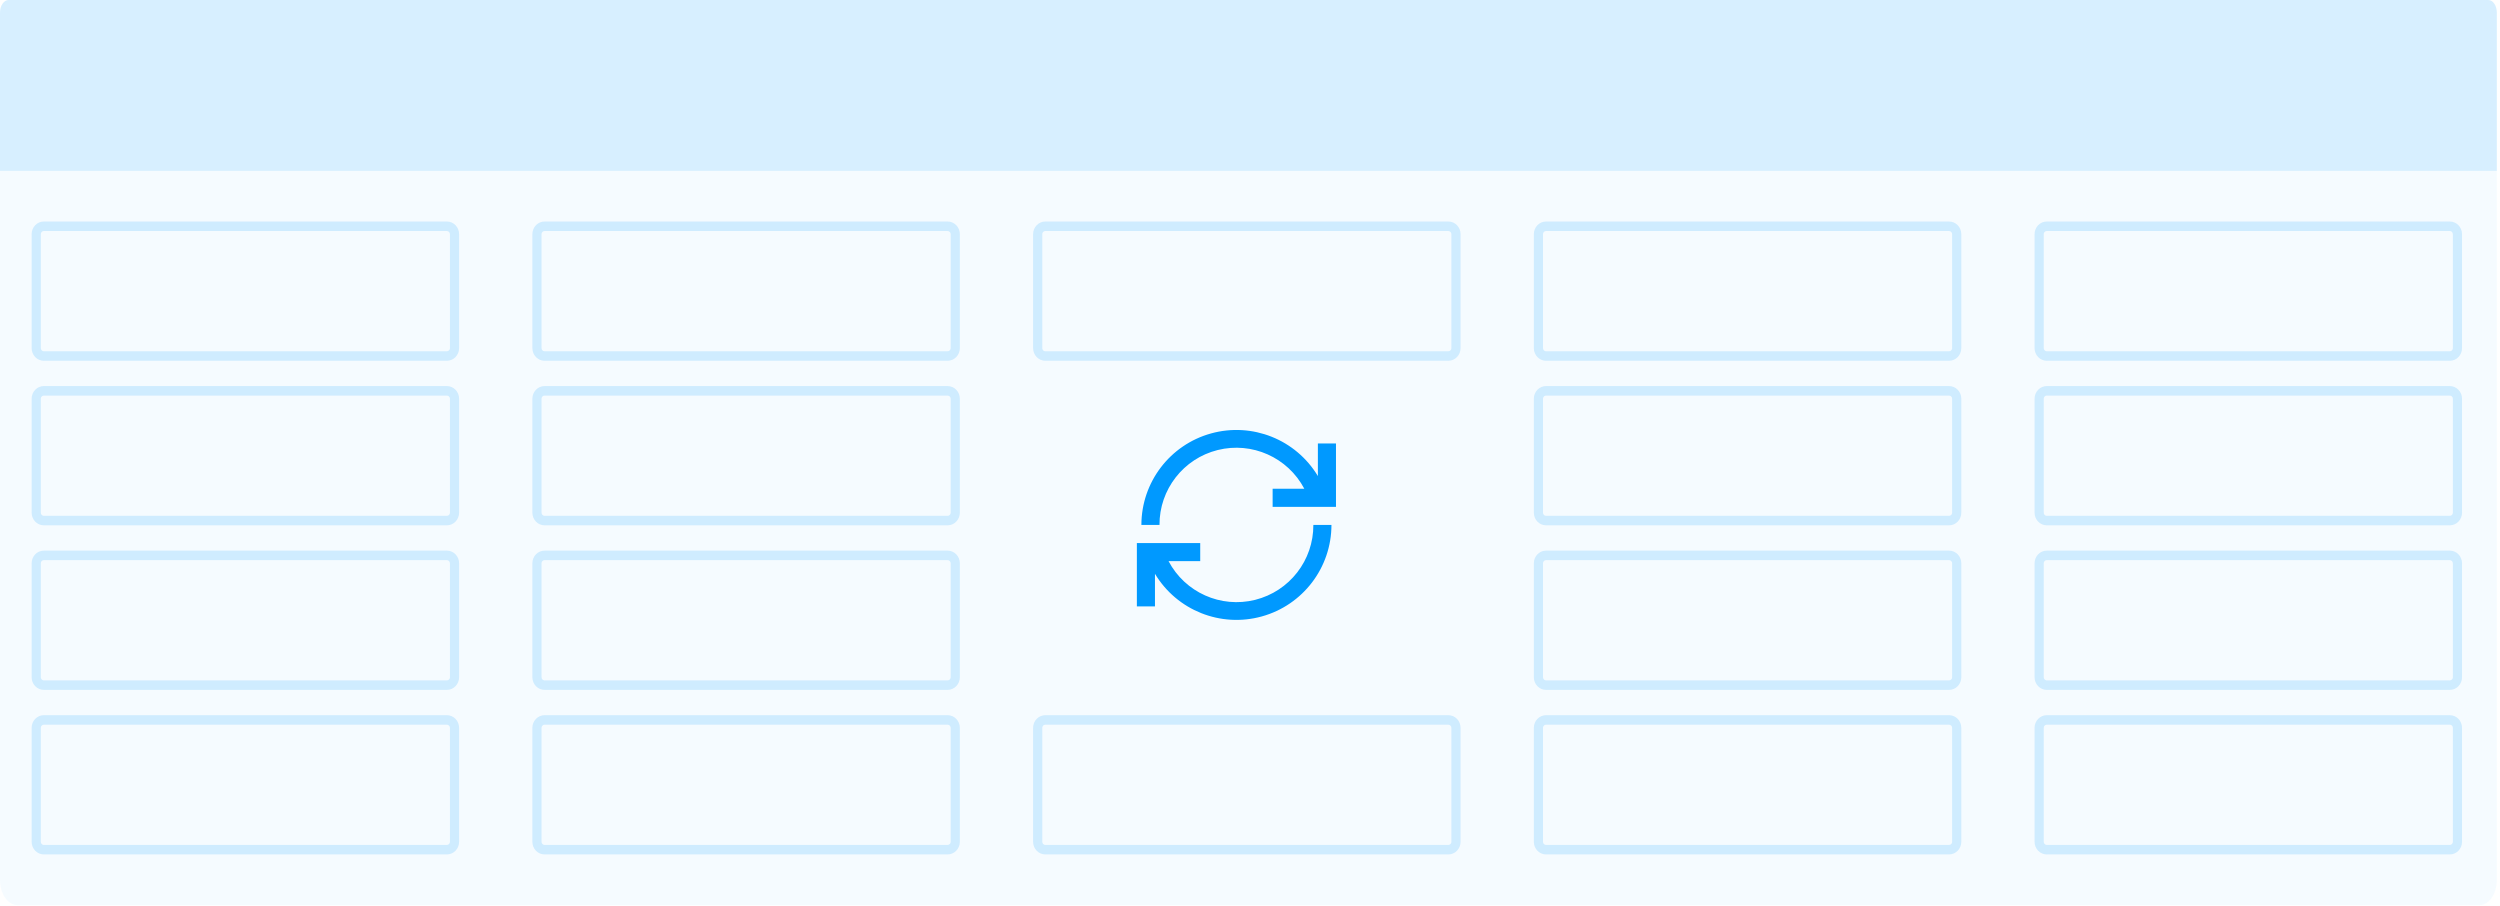
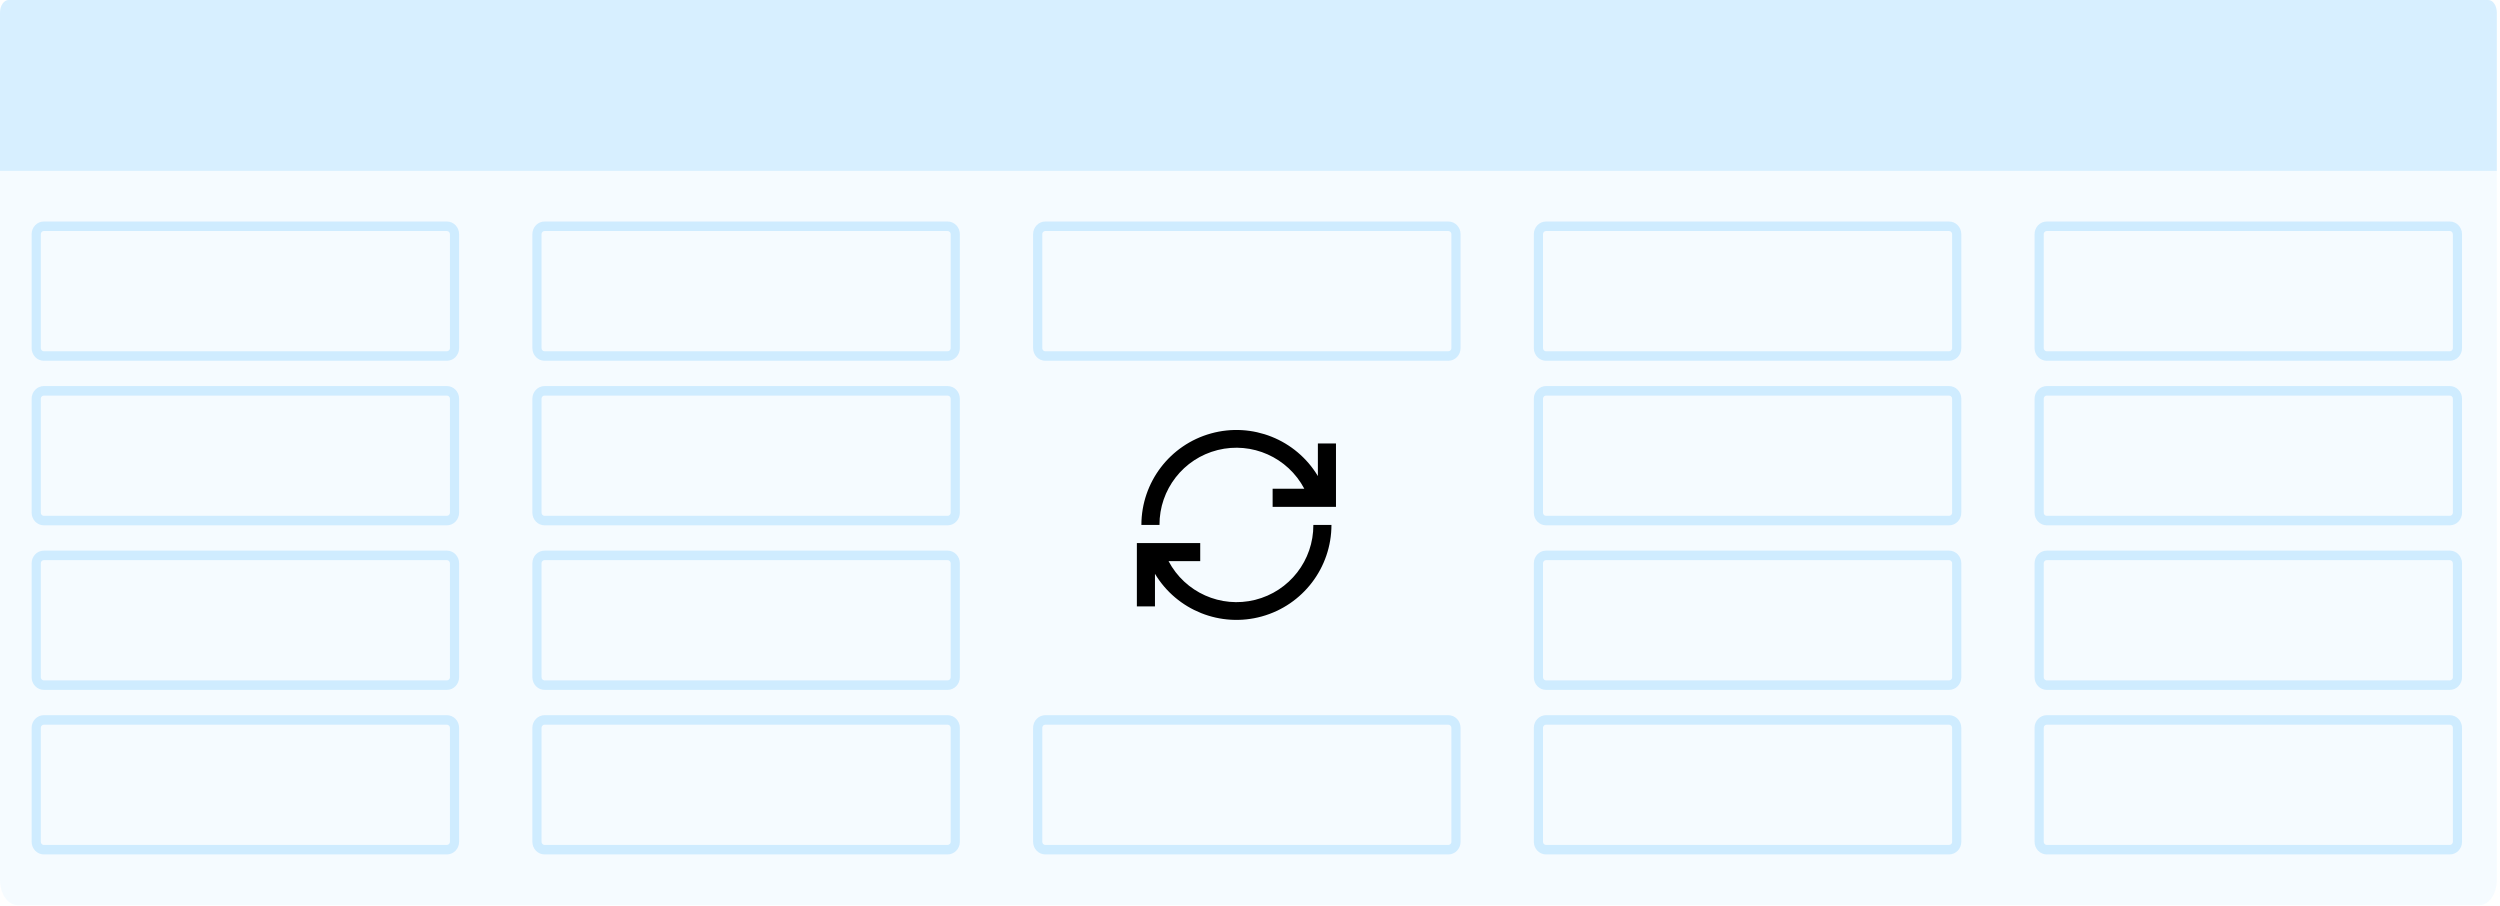
<svg xmlns="http://www.w3.org/2000/svg" viewBox="0 0 790 286">
  <g fill="#09F" fill-rule="evenodd">
    <path d="M 0 54 L 789 54 L 789 278 C 789 282.418 786.563 286 783.558 286 L 5.441 286 C 2.435 286 0 282.418 0 278 L 0 54 Z" opacity=".04" />
    <path d="M 2.722 0 L 786.279 0 C 787.784 0 789 1.791 789 4 L 789 54 L 0 54 L 0 4 C 0 1.791 1.217 0 2.722 0 Z" opacity=".16" />
    <path fill-rule="nonzero" d="M 774.14 226 C 776.272 226 778 227.791 778 230 L 778 266 C 778 268.209 776.272 270 774.14 270 L 646.784 270 C 644.653 270 642.925 268.209 642.925 266 L 642.925 230 C 642.925 227.791 644.653 226 646.784 226 L 774.14 226 Z M 774.14 229 L 646.784 229 C 646.293 228.996 645.878 229.375 645.819 229.88 L 645.819 266 C 645.815 266.509 646.181 266.939 646.668 267 L 774.14 267 C 774.632 267.004 775.047 266.625 775.105 266.12 L 775.105 230 C 775.105 229.448 774.673 229 774.14 229 Z M 299.447 226 C 301.578 226 303.306 227.791 303.306 230 L 303.306 266 C 303.306 268.209 301.578 270 299.447 270 L 172.09 270 C 169.96 270 168.232 268.209 168.232 266 L 168.232 230 C 168.232 227.791 169.96 226 172.09 226 L 299.447 226 Z M 299.447 229 L 172.09 229 C 171.599 228.996 171.184 229.375 171.125 229.88 L 171.125 266 C 171.121 266.509 171.488 266.939 171.975 267 L 299.447 267 C 299.939 267.004 300.353 266.625 300.412 266.12 L 300.412 230 C 300.412 229.448 299.98 229 299.447 229 Z M 615.91 226 C 618.041 226 619.769 227.791 619.769 230 L 619.769 266 C 619.769 268.209 618.041 270 615.91 270 L 488.553 270 C 486.422 270 484.694 268.209 484.694 266 L 484.694 230 C 484.694 227.791 486.422 226 488.553 226 L 615.91 226 Z M 615.91 229 L 488.553 229 C 488.061 228.996 487.647 229.375 487.588 229.88 L 487.588 266 C 487.584 266.509 487.95 266.939 488.437 267 L 615.91 267 C 616.401 267.004 616.816 266.625 616.875 266.12 L 616.875 230 C 616.875 229.448 616.442 229 615.91 229 Z M 141.216 226 C 143.347 226 145.075 227.791 145.075 230 L 145.075 266 C 145.075 268.209 143.347 270 141.216 270 L 13.86 270 C 11.728 270 10 268.209 10 266 L 10 230 C 10 227.791 11.728 226 13.86 226 L 141.216 226 Z M 141.216 229 L 13.86 229 C 13.368 228.996 12.953 229.375 12.895 229.88 L 12.895 266 C 12.891 266.509 13.256 266.939 13.744 267 L 141.216 267 C 141.707 267.004 142.122 266.625 142.181 266.12 L 142.181 230 C 142.181 229.448 141.748 229 141.216 229 Z M 457.678 226 C 459.81 226 461.538 227.791 461.538 230 L 461.538 266 C 461.538 268.209 459.81 270 457.678 270 L 330.322 270 C 328.19 270 326.462 268.209 326.462 266 L 326.462 230 C 326.462 227.791 328.19 226 330.322 226 L 457.678 226 Z M 457.678 229 L 330.322 229 C 329.831 228.996 329.416 229.375 329.357 229.88 L 329.357 266 C 329.353 266.509 329.718 266.939 330.206 267 L 457.678 267 C 458.169 267.004 458.585 266.625 458.643 266.12 L 458.643 230 C 458.643 229.448 458.211 229 457.678 229 Z M 141.216 174 C 143.347 174 145.075 175.791 145.075 178 L 145.075 214 C 145.075 216.209 143.347 218 141.216 218 L 13.86 218 C 11.728 218 10 216.209 10 214 L 10 178 C 10 175.791 11.728 174 13.86 174 L 141.216 174 Z M 141.216 177 L 13.86 177 C 13.368 176.996 12.953 177.375 12.895 177.88 L 12.895 214 C 12.891 214.509 13.256 214.939 13.744 215 L 141.216 215 C 141.707 215.004 142.122 214.625 142.181 214.12 L 142.181 178 C 142.181 177.448 141.748 177 141.216 177 Z M 615.91 174 C 618.041 174 619.769 175.791 619.769 178 L 619.769 214 C 619.769 216.209 618.041 218 615.91 218 L 488.553 218 C 486.422 218 484.694 216.209 484.694 214 L 484.694 178 C 484.694 175.791 486.422 174 488.553 174 L 615.91 174 Z M 615.91 177 L 488.553 177 C 488.061 176.996 487.647 177.375 487.588 177.88 L 487.588 214 C 487.584 214.509 487.95 214.939 488.437 215 L 615.91 215 C 616.401 215.004 616.816 214.625 616.875 214.12 L 616.875 178 C 616.875 177.448 616.442 177 615.91 177 Z M 299.447 174 C 301.578 174 303.306 175.791 303.306 178 L 303.306 214 C 303.306 216.209 301.578 218 299.447 218 L 172.09 218 C 169.96 218 168.232 216.209 168.232 214 L 168.232 178 C 168.232 175.791 169.96 174 172.09 174 L 299.447 174 Z M 299.447 177 L 172.09 177 C 171.599 176.996 171.184 177.375 171.125 177.88 L 171.125 214 C 171.121 214.509 171.488 214.939 171.975 215 L 299.447 215 C 299.939 215.004 300.353 214.625 300.412 214.12 L 300.412 178 C 300.412 177.448 299.98 177 299.447 177 Z M 774.14 174 C 776.272 174 778 175.791 778 178 L 778 214 C 778 216.209 776.272 218 774.14 218 L 646.784 218 C 644.653 218 642.925 216.209 642.925 214 L 642.925 178 C 642.925 175.791 644.653 174 646.784 174 L 774.14 174 Z M 774.14 177 L 646.784 177 C 646.293 176.996 645.878 177.375 645.819 177.88 L 645.819 214 C 645.815 214.509 646.181 214.939 646.668 215 L 774.14 215 C 774.632 215.004 775.047 214.625 775.105 214.12 L 775.105 178 C 775.105 177.448 774.673 177 774.14 177 Z M 615.91 122 C 618.041 122 619.769 123.791 619.769 126 L 619.769 162 C 619.769 164.209 618.041 166 615.91 166 L 488.553 166 C 486.422 166 484.694 164.209 484.694 162 L 484.694 126 C 484.694 123.791 486.422 122 488.553 122 L 615.91 122 Z M 615.91 125 L 488.553 125 C 488.061 124.996 487.647 125.375 487.588 125.88 L 487.588 162 C 487.584 162.509 487.95 162.939 488.437 163 L 615.91 163 C 616.401 163.004 616.816 162.625 616.875 162.12 L 616.875 126 C 616.875 125.448 616.442 125 615.91 125 Z M 774.14 122 C 776.272 122 778 123.791 778 126 L 778 162 C 778 164.209 776.272 166 774.14 166 L 646.784 166 C 644.653 166 642.925 164.209 642.925 162 L 642.925 126 C 642.925 123.791 644.653 122 646.784 122 L 774.14 122 Z M 774.14 125 L 646.784 125 C 646.293 124.996 645.878 125.375 645.819 125.88 L 645.819 162 C 645.815 162.509 646.181 162.939 646.668 163 L 774.14 163 C 774.632 163.004 775.047 162.625 775.105 162.12 L 775.105 126 C 775.105 125.448 774.673 125 774.14 125 Z M 299.447 122 C 301.578 122 303.306 123.791 303.306 126 L 303.306 162 C 303.306 164.209 301.578 166 299.447 166 L 172.09 166 C 169.96 166 168.232 164.209 168.232 162 L 168.232 126 C 168.232 123.791 169.96 122 172.09 122 L 299.447 122 Z M 299.447 125 L 172.09 125 C 171.599 124.996 171.184 125.375 171.125 125.88 L 171.125 162 C 171.121 162.509 171.488 162.939 171.975 163 L 299.447 163 C 299.939 163.004 300.353 162.625 300.412 162.12 L 300.412 126 C 300.412 125.448 299.98 125 299.447 125 Z M 141.216 122 C 143.347 122 145.075 123.791 145.075 126 L 145.075 162 C 145.075 164.209 143.347 166 141.216 166 L 13.86 166 C 11.728 166 10 164.209 10 162 L 10 126 C 10 123.791 11.728 122 13.86 122 L 141.216 122 Z M 141.216 125 L 13.86 125 C 13.368 124.996 12.953 125.375 12.895 125.88 L 12.895 162 C 12.891 162.509 13.256 162.939 13.744 163 L 141.216 163 C 141.707 163.004 142.122 162.625 142.181 162.12 L 142.181 126 C 142.181 125.448 141.748 125 141.216 125 Z M 457.678 70 C 459.81 70 461.538 71.791 461.538 74 L 461.538 110 C 461.538 112.209 459.81 114 457.678 114 L 330.322 114 C 328.19 114 326.462 112.209 326.462 110 L 326.462 74 C 326.462 71.791 328.19 70 330.322 70 L 457.678 70 Z M 457.678 73 L 330.322 73 C 329.831 72.996 329.416 73.375 329.357 73.88 L 329.357 110 C 329.353 110.509 329.718 110.939 330.206 111 L 457.678 111 C 458.169 111.004 458.585 110.625 458.643 110.12 L 458.643 74 C 458.643 73.448 458.211 73 457.678 73 Z M 141.216 70 C 143.347 70 145.075 71.791 145.075 74 L 145.075 110 C 145.075 112.209 143.347 114 141.216 114 L 13.86 114 C 11.728 114 10 112.209 10 110 L 10 74 C 10 71.791 11.728 70 13.86 70 L 141.216 70 Z M 141.216 73 L 13.86 73 C 13.368 72.996 12.953 73.375 12.895 73.88 L 12.895 110 C 12.891 110.509 13.256 110.939 13.744 111 L 141.216 111 C 141.707 111.004 142.122 110.625 142.181 110.12 L 142.181 74 C 142.181 73.448 141.748 73 141.216 73 Z M 615.91 70 C 618.041 70 619.769 71.791 619.769 74 L 619.769 110 C 619.769 112.209 618.041 114 615.91 114 L 488.553 114 C 486.422 114 484.694 112.209 484.694 110 L 484.694 74 C 484.694 71.791 486.422 70 488.553 70 L 615.91 70 Z M 615.91 73 L 488.553 73 C 488.061 72.996 487.647 73.375 487.588 73.88 L 487.588 110 C 487.584 110.509 487.95 110.939 488.437 111 L 615.91 111 C 616.401 111.004 616.816 110.625 616.875 110.12 L 616.875 74 C 616.875 73.448 616.442 73 615.91 73 Z M 299.447 70 C 301.578 70 303.306 71.791 303.306 74 L 303.306 110 C 303.306 112.209 301.578 114 299.447 114 L 172.09 114 C 169.96 114 168.232 112.209 168.232 110 L 168.232 74 C 168.232 71.791 169.96 70 172.09 70 L 299.447 70 Z M 299.447 73 L 172.09 73 C 171.599 72.996 171.184 73.375 171.125 73.88 L 171.125 110 C 171.121 110.509 171.488 110.939 171.975 111 L 299.447 111 C 299.939 111.004 300.353 110.625 300.412 110.12 L 300.412 74 C 300.412 73.448 299.98 73 299.447 73 Z M 774.14 70 C 776.272 70 778 71.791 778 74 L 778 110 C 778 112.209 776.272 114 774.14 114 L 646.784 114 C 644.653 114 642.925 112.209 642.925 110 L 642.925 74 C 642.925 71.791 644.653 70 646.784 70 L 774.14 70 Z M 774.14 73 L 646.784 73 C 646.293 72.996 645.878 73.375 645.819 73.88 L 645.819 110 C 645.815 110.509 646.181 110.939 646.668 111 L 774.14 111 C 774.632 111.004 775.047 110.625 775.105 110.12 L 775.105 74 C 775.105 73.448 774.673 73 774.14 73 Z" opacity=".16">
    </path>
-     <svg version="1.1" viewBox="0 -42 35 100" width="100%" height="100%" preserveAspectRatio="xMidYMid meet">
+     <svg fill="#000" version="1.1" viewBox="0 -42 35 100" width="100%" height="100%" preserveAspectRatio="xMidYMid meet">
      <path d="M25,7v3.6A10.5,10.5,0,0,0,5.5,16h2a8.49,8.49,0,0,1,16-4H20v2h7V7Z">
        <animateTransform attributeType="xml" attributeName="transform" type="rotate" from="0 16 16" to="360 16 16" dur="2s" repeatCount="indefinite" />
      </path>
      <path d="M24.5,16a8.49,8.49,0,0,1-16,4H12V18H5v7H7v-3.6A10.5,10.5,0,0,0,26.5,16Z">
        <animateTransform attributeType="xml" attributeName="transform" type="rotate" from="0 16 16" to="360 16 16" dur="2s" repeatCount="indefinite" />
      </path>
    </svg>
  </g>
</svg>
